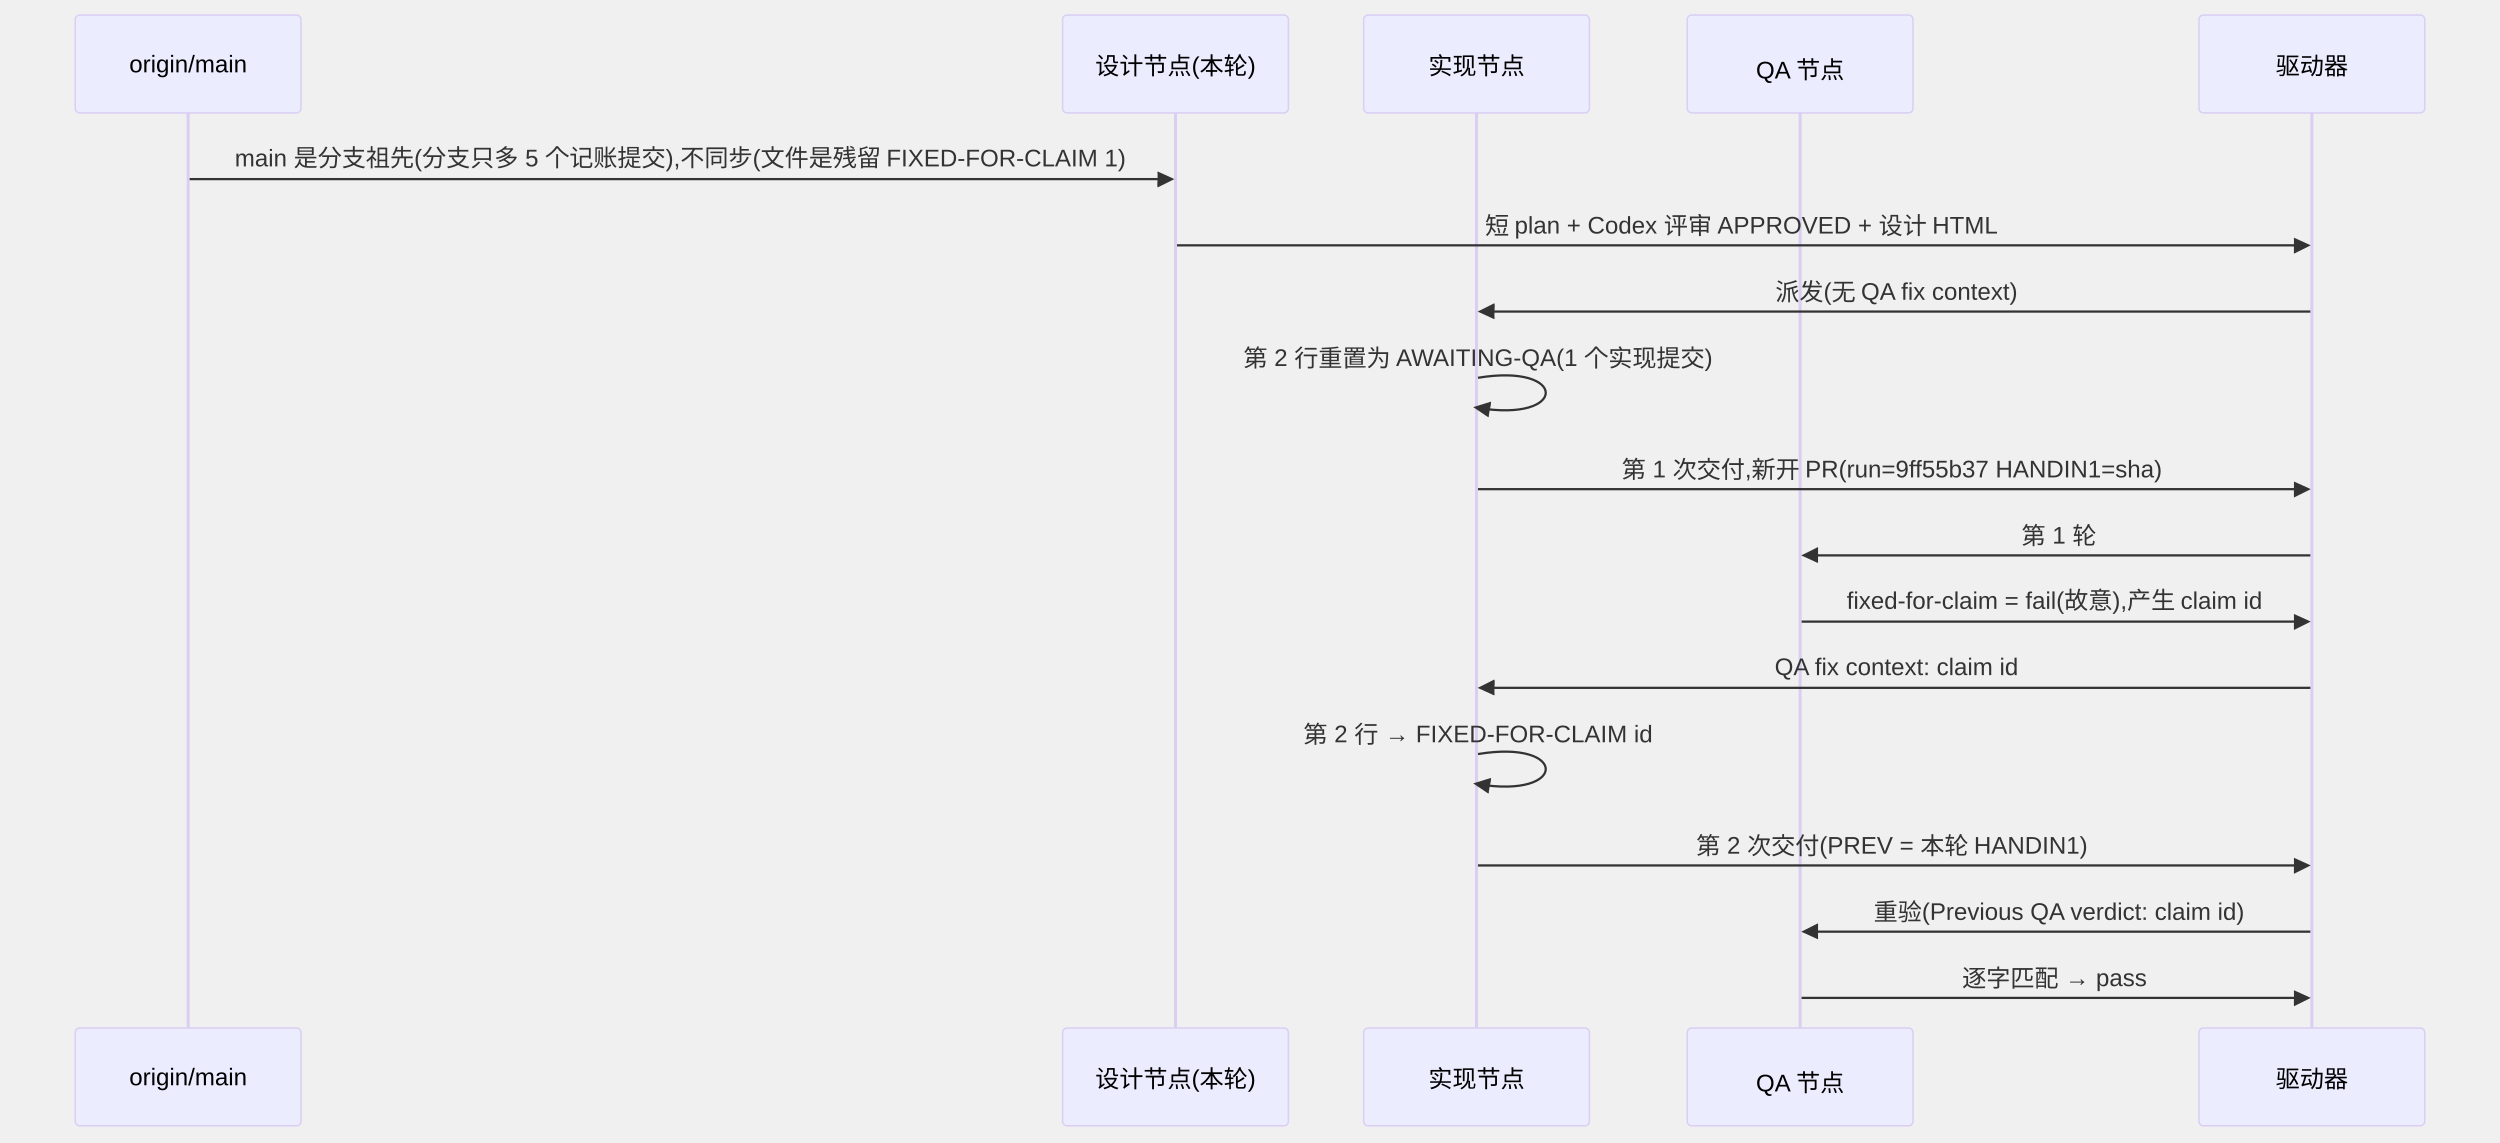
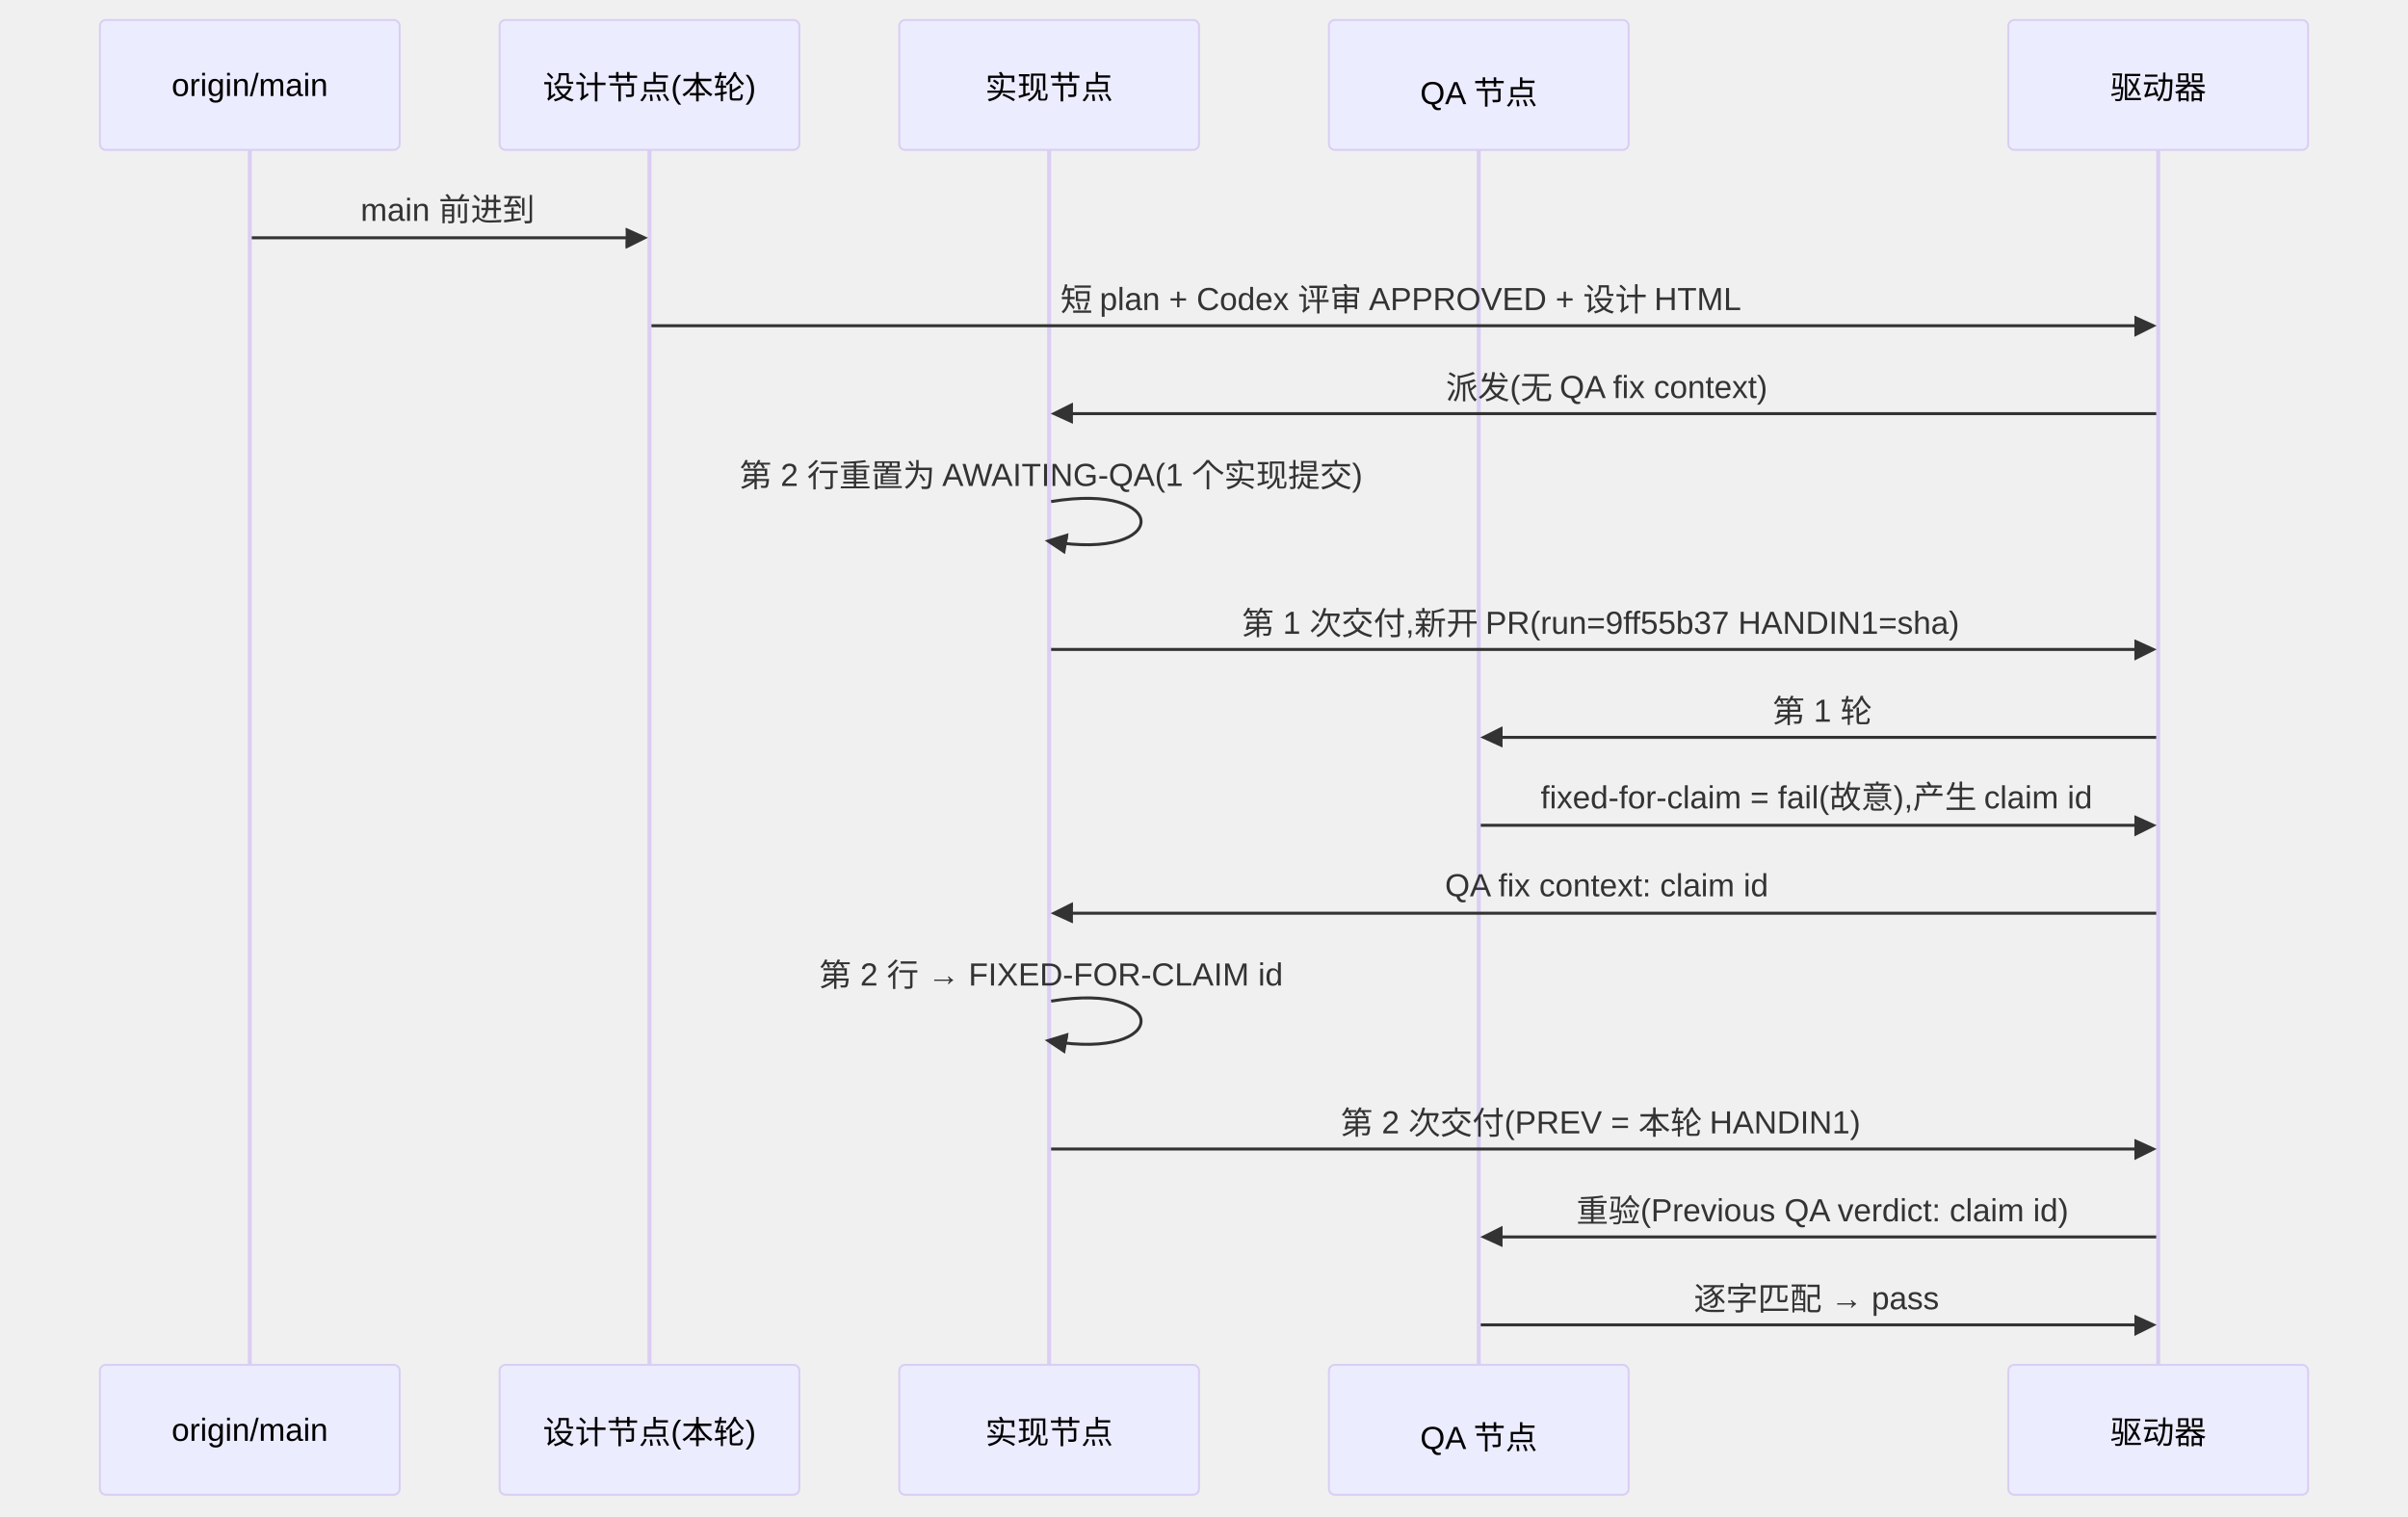
- <svg xmlns="http://www.w3.org/2000/svg" id="FLY-3150-d1" width="100%" style="max-width: 1661px; background-color: white;" viewBox="-50 -10 1661 759" role="graphics-document document" aria-roledescription="sequence">
+ <svg xmlns="http://www.w3.org/2000/svg" id="FLY-3150-d1" width="100%" style="max-width: 1205px; background-color: white;" viewBox="-50 -10 1205 759" role="graphics-document document" aria-roledescription="sequence">
  <g>
-     <rect x="1411" y="673" fill="#eaeaea" stroke="#666" width="150" height="65" name="D" rx="3" ry="3" class="actor actor-bottom" />
-     <text x="1486" y="705.5" dominant-baseline="central" alignment-baseline="central" class="actor actor-box" style="text-anchor: middle; font-size: 16px; font-weight: 400;">
-       <tspan x="1486" dy="0">驱动器</tspan>
+     <rect x="955" y="673" fill="#eaeaea" stroke="#666" width="150" height="65" name="D" rx="3" ry="3" class="actor actor-bottom" />
+     <text x="1030" y="705.5" dominant-baseline="central" alignment-baseline="central" class="actor actor-box" style="text-anchor: middle; font-size: 16px; font-weight: 400;">
+       <tspan x="1030" dy="0">驱动器</tspan>
    </text>
  </g>
  <g>
-     <rect x="1071" y="673" fill="#eaeaea" stroke="#666" width="150" height="65" name="Q" rx="3" ry="3" class="actor actor-bottom" />
-     <text x="1146" y="705.5" dominant-baseline="central" alignment-baseline="central" class="actor actor-box" style="text-anchor: middle; font-size: 16px; font-weight: 400;">
-       <tspan x="1146" dy="0">QA 节点</tspan>
+     <rect x="615" y="673" fill="#eaeaea" stroke="#666" width="150" height="65" name="Q" rx="3" ry="3" class="actor actor-bottom" />
+     <text x="690" y="705.5" dominant-baseline="central" alignment-baseline="central" class="actor actor-box" style="text-anchor: middle; font-size: 16px; font-weight: 400;">
+       <tspan x="690" dy="0">QA 节点</tspan>
    </text>
  </g>
  <g>
-     <rect x="856" y="673" fill="#eaeaea" stroke="#666" width="150" height="65" name="I" rx="3" ry="3" class="actor actor-bottom" />
-     <text x="931" y="705.5" dominant-baseline="central" alignment-baseline="central" class="actor actor-box" style="text-anchor: middle; font-size: 16px; font-weight: 400;">
-       <tspan x="931" dy="0">实现节点</tspan>
+     <rect x="400" y="673" fill="#eaeaea" stroke="#666" width="150" height="65" name="I" rx="3" ry="3" class="actor actor-bottom" />
+     <text x="475" y="705.5" dominant-baseline="central" alignment-baseline="central" class="actor actor-box" style="text-anchor: middle; font-size: 16px; font-weight: 400;">
+       <tspan x="475" dy="0">实现节点</tspan>
    </text>
  </g>
  <g>
-     <rect x="656" y="673" fill="#eaeaea" stroke="#666" width="150" height="65" name="S" rx="3" ry="3" class="actor actor-bottom" />
-     <text x="731" y="705.5" dominant-baseline="central" alignment-baseline="central" class="actor actor-box" style="text-anchor: middle; font-size: 16px; font-weight: 400;">
-       <tspan x="731" dy="0">设计节点(本轮)</tspan>
+     <rect x="200" y="673" fill="#eaeaea" stroke="#666" width="150" height="65" name="S" rx="3" ry="3" class="actor actor-bottom" />
+     <text x="275" y="705.5" dominant-baseline="central" alignment-baseline="central" class="actor actor-box" style="text-anchor: middle; font-size: 16px; font-weight: 400;">
+       <tspan x="275" dy="0">设计节点(本轮)</tspan>
    </text>
  </g>
  <g>
    <rect x="0" y="673" fill="#eaeaea" stroke="#666" width="150" height="65" name="M" rx="3" ry="3" class="actor actor-bottom" />
    <text x="75" y="705.5" dominant-baseline="central" alignment-baseline="central" class="actor actor-box" style="text-anchor: middle; font-size: 16px; font-weight: 400;">
      <tspan x="75" dy="0">origin/main</tspan>
    </text>
  </g>
  <g>
-     <line id="actor4" x1="1486" y1="65" x2="1486" y2="673" class="actor-line 200" stroke-width="0.5px" stroke="#999" name="D" />
+     <line id="actor4" x1="1030" y1="65" x2="1030" y2="673" class="actor-line 200" stroke-width="0.5px" stroke="#999" name="D" />
    <g id="root-4">
-       <rect x="1411" y="0" fill="#eaeaea" stroke="#666" width="150" height="65" name="D" rx="3" ry="3" class="actor actor-top" />
-       <text x="1486" y="32.5" dominant-baseline="central" alignment-baseline="central" class="actor actor-box" style="text-anchor: middle; font-size: 16px; font-weight: 400;">
-         <tspan x="1486" dy="0">驱动器</tspan>
+       <rect x="955" y="0" fill="#eaeaea" stroke="#666" width="150" height="65" name="D" rx="3" ry="3" class="actor actor-top" />
+       <text x="1030" y="32.5" dominant-baseline="central" alignment-baseline="central" class="actor actor-box" style="text-anchor: middle; font-size: 16px; font-weight: 400;">
+         <tspan x="1030" dy="0">驱动器</tspan>
      </text>
    </g>
  </g>
  <g>
-     <line id="actor3" x1="1146" y1="65" x2="1146" y2="673" class="actor-line 200" stroke-width="0.5px" stroke="#999" name="Q" />
+     <line id="actor3" x1="690" y1="65" x2="690" y2="673" class="actor-line 200" stroke-width="0.5px" stroke="#999" name="Q" />
    <g id="root-3">
-       <rect x="1071" y="0" fill="#eaeaea" stroke="#666" width="150" height="65" name="Q" rx="3" ry="3" class="actor actor-top" />
-       <text x="1146" y="32.5" dominant-baseline="central" alignment-baseline="central" class="actor actor-box" style="text-anchor: middle; font-size: 16px; font-weight: 400;">
-         <tspan x="1146" dy="0">QA 节点</tspan>
+       <rect x="615" y="0" fill="#eaeaea" stroke="#666" width="150" height="65" name="Q" rx="3" ry="3" class="actor actor-top" />
+       <text x="690" y="32.5" dominant-baseline="central" alignment-baseline="central" class="actor actor-box" style="text-anchor: middle; font-size: 16px; font-weight: 400;">
+         <tspan x="690" dy="0">QA 节点</tspan>
      </text>
    </g>
  </g>
  <g>
-     <line id="actor2" x1="931" y1="65" x2="931" y2="673" class="actor-line 200" stroke-width="0.5px" stroke="#999" name="I" />
+     <line id="actor2" x1="475" y1="65" x2="475" y2="673" class="actor-line 200" stroke-width="0.5px" stroke="#999" name="I" />
    <g id="root-2">
-       <rect x="856" y="0" fill="#eaeaea" stroke="#666" width="150" height="65" name="I" rx="3" ry="3" class="actor actor-top" />
-       <text x="931" y="32.5" dominant-baseline="central" alignment-baseline="central" class="actor actor-box" style="text-anchor: middle; font-size: 16px; font-weight: 400;">
-         <tspan x="931" dy="0">实现节点</tspan>
+       <rect x="400" y="0" fill="#eaeaea" stroke="#666" width="150" height="65" name="I" rx="3" ry="3" class="actor actor-top" />
+       <text x="475" y="32.5" dominant-baseline="central" alignment-baseline="central" class="actor actor-box" style="text-anchor: middle; font-size: 16px; font-weight: 400;">
+         <tspan x="475" dy="0">实现节点</tspan>
      </text>
    </g>
  </g>
  <g>
-     <line id="actor1" x1="731" y1="65" x2="731" y2="673" class="actor-line 200" stroke-width="0.5px" stroke="#999" name="S" />
+     <line id="actor1" x1="275" y1="65" x2="275" y2="673" class="actor-line 200" stroke-width="0.5px" stroke="#999" name="S" />
    <g id="root-1">
-       <rect x="656" y="0" fill="#eaeaea" stroke="#666" width="150" height="65" name="S" rx="3" ry="3" class="actor actor-top" />
-       <text x="731" y="32.5" dominant-baseline="central" alignment-baseline="central" class="actor actor-box" style="text-anchor: middle; font-size: 16px; font-weight: 400;">
-         <tspan x="731" dy="0">设计节点(本轮)</tspan>
+       <rect x="200" y="0" fill="#eaeaea" stroke="#666" width="150" height="65" name="S" rx="3" ry="3" class="actor actor-top" />
+       <text x="275" y="32.5" dominant-baseline="central" alignment-baseline="central" class="actor actor-box" style="text-anchor: middle; font-size: 16px; font-weight: 400;">
+         <tspan x="275" dy="0">设计节点(本轮)</tspan>
      </text>
    </g>
  </g>
  <g>
    <line id="actor0" x1="75" y1="65" x2="75" y2="673" class="actor-line 200" stroke-width="0.5px" stroke="#999" name="M" />
    <g id="root-0">
      <rect x="0" y="0" fill="#eaeaea" stroke="#666" width="150" height="65" name="M" rx="3" ry="3" class="actor actor-top" />
      <text x="75" y="32.5" dominant-baseline="central" alignment-baseline="central" class="actor actor-box" style="text-anchor: middle; font-size: 16px; font-weight: 400;">
        <tspan x="75" dy="0">origin/main</tspan>
      </text>
    </g>
  </g>
  <style>#FLY-3150-d1{font-family:"trebuchet ms",verdana,arial,sans-serif;font-size:16px;fill:#333;}@keyframes edge-animation-frame{from{stroke-dashoffset:0;}}@keyframes dash{to{stroke-dashoffset:0;}}#FLY-3150-d1 .edge-animation-slow{stroke-dasharray:9,5!important;stroke-dashoffset:900;animation:dash 50s linear infinite;stroke-linecap:round;}#FLY-3150-d1 .edge-animation-fast{stroke-dasharray:9,5!important;stroke-dashoffset:900;animation:dash 20s linear infinite;stroke-linecap:round;}#FLY-3150-d1 .error-icon{fill:#552222;}#FLY-3150-d1 .error-text{fill:#552222;stroke:#552222;}#FLY-3150-d1 .edge-thickness-normal{stroke-width:1px;}#FLY-3150-d1 .edge-thickness-thick{stroke-width:3.5px;}#FLY-3150-d1 .edge-pattern-solid{stroke-dasharray:0;}#FLY-3150-d1 .edge-thickness-invisible{stroke-width:0;fill:none;}#FLY-3150-d1 .edge-pattern-dashed{stroke-dasharray:3;}#FLY-3150-d1 .edge-pattern-dotted{stroke-dasharray:2;}#FLY-3150-d1 .marker{fill:#333333;stroke:#333333;}#FLY-3150-d1 .marker.cross{stroke:#333333;}#FLY-3150-d1 svg{font-family:"trebuchet ms",verdana,arial,sans-serif;font-size:16px;}#FLY-3150-d1 p{margin:0;}#FLY-3150-d1 .actor{stroke:hsl(259.626, 59.777%, 87.902%);fill:#ECECFF;}#FLY-3150-d1 text.actor&gt;tspan{fill:black;stroke:none;}#FLY-3150-d1 .actor-line{stroke:hsl(259.626, 59.777%, 87.902%);}#FLY-3150-d1 .innerArc{stroke-width:1.5;stroke-dasharray:none;}#FLY-3150-d1 .messageLine0{stroke-width:1.5;stroke-dasharray:none;stroke:#333;}#FLY-3150-d1 .messageLine1{stroke-width:1.5;stroke-dasharray:2,2;stroke:#333;}#FLY-3150-d1 #arrowhead path{fill:#333;stroke:#333;}#FLY-3150-d1 .sequenceNumber{fill:white;}#FLY-3150-d1 #sequencenumber{fill:#333;}#FLY-3150-d1 #crosshead path{fill:#333;stroke:#333;}#FLY-3150-d1 .messageText{fill:#333;stroke:none;}#FLY-3150-d1 .labelBox{stroke:hsl(259.626, 59.777%, 87.902%);fill:#ECECFF;}#FLY-3150-d1 .labelText,#FLY-3150-d1 .labelText&gt;tspan{fill:black;stroke:none;}#FLY-3150-d1 .loopText,#FLY-3150-d1 .loopText&gt;tspan{fill:black;stroke:none;}#FLY-3150-d1 .loopLine{stroke-width:2px;stroke-dasharray:2,2;stroke:hsl(259.626, 59.777%, 87.902%);fill:hsl(259.626, 59.777%, 87.902%);}#FLY-3150-d1 .note{stroke:#aaaa33;fill:#fff5ad;}#FLY-3150-d1 .noteText,#FLY-3150-d1 .noteText&gt;tspan{fill:black;stroke:none;}#FLY-3150-d1 .activation0{fill:#f4f4f4;stroke:#666;}#FLY-3150-d1 .activation1{fill:#f4f4f4;stroke:#666;}#FLY-3150-d1 .activation2{fill:#f4f4f4;stroke:#666;}#FLY-3150-d1 .actorPopupMenu{position:absolute;}#FLY-3150-d1 .actorPopupMenuPanel{position:absolute;fill:#ECECFF;box-shadow:0px 8px 16px 0px rgba(0,0,0,0.2);filter:drop-shadow(3px 5px 2px rgb(0 0 0 / 0.4));}#FLY-3150-d1 .actor-man line{stroke:hsl(259.626, 59.777%, 87.902%);fill:#ECECFF;}#FLY-3150-d1 .actor-man circle,#FLY-3150-d1 line{stroke:hsl(259.626, 59.777%, 87.902%);fill:#ECECFF;stroke-width:2px;}#FLY-3150-d1 :root{--mermaid-font-family:"trebuchet ms",verdana,arial,sans-serif;}</style>
  <g />
  <defs>
    <symbol id="computer" width="24" height="24">
      <path transform="scale(.5)" d="M2 2v13h20v-13h-20zm18 11h-16v-9h16v9zm-10.228 6l.466-1h3.524l.467 1h-4.457zm14.228 3h-24l2-6h2.104l-1.33 4h18.45l-1.297-4h2.073l2 6zm-5-10h-14v-7h14v7z" />
    </symbol>
  </defs>
  <defs>
    <symbol id="database" fill-rule="evenodd" clip-rule="evenodd">
      <path transform="scale(.5)" d="M12.258.001l.256.004.255.005.253.008.251.01.249.012.247.015.246.016.242.019.241.02.239.023.236.024.233.027.231.028.229.031.225.032.223.034.22.036.217.038.214.04.211.041.208.043.205.045.201.046.198.048.194.05.191.051.187.053.183.054.18.056.175.057.172.059.168.06.163.061.16.063.155.064.15.066.074.033.073.033.071.034.07.034.069.035.068.035.067.035.066.035.064.036.064.036.062.036.06.036.06.037.058.037.058.037.055.038.055.038.053.038.052.038.051.039.05.039.048.039.047.039.045.04.044.04.043.04.041.04.04.041.039.041.037.041.036.041.034.041.033.042.032.042.03.042.029.042.027.042.026.043.024.043.023.043.021.043.02.043.018.044.017.043.015.044.013.044.012.044.011.045.009.044.007.045.006.045.004.045.002.045.001.045v17l-.001.045-.002.045-.004.045-.006.045-.007.045-.009.044-.011.045-.012.044-.013.044-.015.044-.017.043-.018.044-.02.043-.021.043-.023.043-.024.043-.026.043-.027.042-.029.042-.03.042-.032.042-.033.042-.034.041-.036.041-.037.041-.039.041-.04.041-.041.04-.043.04-.044.04-.045.04-.047.039-.048.039-.05.039-.051.039-.052.038-.053.038-.055.038-.055.038-.058.037-.058.037-.06.037-.06.036-.062.036-.064.036-.064.036-.066.035-.067.035-.068.035-.069.035-.07.034-.071.034-.073.033-.074.033-.15.066-.155.064-.16.063-.163.061-.168.06-.172.059-.175.057-.18.056-.183.054-.187.053-.191.051-.194.05-.198.048-.201.046-.205.045-.208.043-.211.041-.214.04-.217.038-.22.036-.223.034-.225.032-.229.031-.231.028-.233.027-.236.024-.239.023-.241.02-.242.019-.246.016-.247.015-.249.012-.251.01-.253.008-.255.005-.256.004-.258.001-.258-.001-.256-.004-.255-.005-.253-.008-.251-.01-.249-.012-.247-.015-.245-.016-.243-.019-.241-.02-.238-.023-.236-.024-.234-.027-.231-.028-.228-.031-.226-.032-.223-.034-.22-.036-.217-.038-.214-.04-.211-.041-.208-.043-.204-.045-.201-.046-.198-.048-.195-.05-.19-.051-.187-.053-.184-.054-.179-.056-.176-.057-.172-.059-.167-.06-.164-.061-.159-.063-.155-.064-.151-.066-.074-.033-.072-.033-.072-.034-.07-.034-.069-.035-.068-.035-.067-.035-.066-.035-.064-.036-.063-.036-.062-.036-.061-.036-.06-.037-.058-.037-.057-.037-.056-.038-.055-.038-.053-.038-.052-.038-.051-.039-.049-.039-.049-.039-.046-.039-.046-.04-.044-.04-.043-.04-.041-.04-.04-.041-.039-.041-.037-.041-.036-.041-.034-.041-.033-.042-.032-.042-.03-.042-.029-.042-.027-.042-.026-.043-.024-.043-.023-.043-.021-.043-.02-.043-.018-.044-.017-.043-.015-.044-.013-.044-.012-.044-.011-.045-.009-.044-.007-.045-.006-.045-.004-.045-.002-.045-.001-.045v-17l.001-.045.002-.045.004-.045.006-.045.007-.045.009-.044.011-.045.012-.044.013-.044.015-.044.017-.043.018-.044.02-.043.021-.043.023-.043.024-.043.026-.043.027-.042.029-.042.03-.042.032-.042.033-.042.034-.041.036-.041.037-.041.039-.041.04-.041.041-.04.043-.04.044-.04.046-.04.046-.039.049-.039.049-.039.051-.039.052-.038.053-.038.055-.038.056-.038.057-.037.058-.037.06-.037.061-.036.062-.036.063-.036.064-.036.066-.035.067-.035.068-.035.069-.035.07-.034.072-.034.072-.033.074-.033.151-.066.155-.064.159-.063.164-.061.167-.06.172-.059.176-.057.179-.056.184-.054.187-.053.19-.051.195-.05.198-.048.201-.046.204-.045.208-.043.211-.041.214-.04.217-.038.22-.036.223-.034.226-.032.228-.031.231-.028.234-.027.236-.024.238-.023.241-.02.243-.019.245-.016.247-.015.249-.012.251-.01.253-.008.255-.005.256-.004.258-.001.258.001zm-9.258 20.499v.01l.001.021.003.021.004.022.005.021.006.022.007.022.009.023.01.022.011.023.012.023.013.023.015.023.016.024.017.023.018.024.019.024.021.024.022.025.023.024.024.025.052.049.056.05.061.051.066.051.07.051.075.051.079.052.084.052.088.052.092.052.097.052.102.051.105.052.11.052.114.051.119.051.123.051.127.05.131.05.135.05.139.048.144.049.147.047.152.047.155.047.16.045.163.045.167.043.171.043.176.041.178.041.183.039.187.039.19.037.194.035.197.035.202.033.204.031.209.03.212.029.216.027.219.025.222.024.226.021.23.02.233.018.236.016.24.015.243.012.246.01.249.008.253.005.256.004.259.001.26-.001.257-.004.254-.005.25-.008.247-.011.244-.012.241-.014.237-.016.233-.018.231-.021.226-.021.224-.024.22-.026.216-.027.212-.028.21-.031.205-.031.202-.034.198-.034.194-.036.191-.037.187-.039.183-.04.179-.04.175-.042.172-.043.168-.044.163-.045.16-.046.155-.046.152-.047.148-.048.143-.049.139-.049.136-.05.131-.05.126-.05.123-.051.118-.052.114-.051.11-.052.106-.052.101-.052.096-.052.092-.052.088-.053.083-.051.079-.052.074-.052.07-.051.065-.051.06-.051.056-.05.051-.05.023-.024.023-.025.021-.024.02-.024.019-.024.018-.024.017-.024.015-.023.014-.024.013-.023.012-.023.01-.023.01-.022.008-.022.006-.022.006-.022.004-.022.004-.021.001-.021.001-.021v-4.127l-.077.055-.08.053-.083.054-.085.053-.087.052-.09.052-.093.051-.095.05-.097.05-.1.049-.102.049-.105.048-.106.047-.109.047-.111.046-.114.045-.115.045-.118.044-.12.043-.122.042-.124.042-.126.041-.128.04-.13.04-.132.038-.134.038-.135.037-.138.037-.139.035-.142.035-.143.034-.144.033-.147.032-.148.031-.15.03-.151.03-.153.029-.154.027-.156.027-.158.026-.159.025-.161.024-.162.023-.163.022-.165.021-.166.02-.167.019-.169.018-.169.017-.171.016-.173.015-.173.014-.175.013-.175.012-.177.011-.178.01-.179.008-.179.008-.181.006-.182.005-.182.004-.184.003-.184.002h-.37l-.184-.002-.184-.003-.182-.004-.182-.005-.181-.006-.179-.008-.179-.008-.178-.01-.176-.011-.176-.012-.175-.013-.173-.014-.172-.015-.171-.016-.17-.017-.169-.018-.167-.019-.166-.02-.165-.021-.163-.022-.162-.023-.161-.024-.159-.025-.157-.026-.156-.027-.155-.027-.153-.029-.151-.03-.15-.03-.148-.031-.146-.032-.145-.033-.143-.034-.141-.035-.14-.035-.137-.037-.136-.037-.134-.038-.132-.038-.13-.04-.128-.04-.126-.041-.124-.042-.122-.042-.12-.044-.117-.043-.116-.045-.113-.045-.112-.046-.109-.047-.106-.047-.105-.048-.102-.049-.1-.049-.097-.05-.095-.05-.093-.052-.09-.051-.087-.052-.085-.053-.083-.054-.08-.054-.077-.054v4.127zm0-5.654v.011l.001.021.003.021.004.021.005.022.006.022.007.022.009.022.01.022.011.023.012.023.013.023.015.024.016.023.017.024.018.024.019.024.021.024.022.024.023.025.024.024.052.05.056.05.061.05.066.051.07.051.075.052.079.051.084.052.088.052.092.052.097.052.102.052.105.052.11.051.114.051.119.052.123.05.127.051.131.05.135.049.139.049.144.048.147.048.152.047.155.046.16.045.163.045.167.044.171.042.176.042.178.04.183.04.187.038.19.037.194.036.197.034.202.033.204.032.209.03.212.028.216.027.219.025.222.024.226.022.23.02.233.018.236.016.24.014.243.012.246.01.249.008.253.006.256.003.259.001.26-.001.257-.003.254-.006.25-.008.247-.01.244-.012.241-.015.237-.016.233-.018.231-.02.226-.022.224-.024.22-.025.216-.027.212-.029.21-.03.205-.032.202-.033.198-.035.194-.036.191-.037.187-.039.183-.039.179-.041.175-.042.172-.043.168-.044.163-.045.16-.045.155-.047.152-.047.148-.048.143-.048.139-.05.136-.049.131-.05.126-.051.123-.051.118-.051.114-.052.11-.052.106-.052.101-.052.096-.052.092-.052.088-.052.083-.052.079-.052.074-.051.07-.052.065-.051.06-.05.056-.051.051-.049.023-.025.023-.024.021-.025.02-.024.019-.024.018-.024.017-.024.015-.023.014-.023.013-.024.012-.022.01-.023.01-.023.008-.022.006-.022.006-.022.004-.021.004-.022.001-.021.001-.021v-4.139l-.077.054-.08.054-.083.054-.085.052-.087.053-.09.051-.093.051-.095.051-.097.05-.1.049-.102.049-.105.048-.106.047-.109.047-.111.046-.114.045-.115.044-.118.044-.12.044-.122.042-.124.042-.126.041-.128.04-.13.039-.132.039-.134.038-.135.037-.138.036-.139.036-.142.035-.143.033-.144.033-.147.033-.148.031-.15.03-.151.03-.153.028-.154.028-.156.027-.158.026-.159.025-.161.024-.162.023-.163.022-.165.021-.166.02-.167.019-.169.018-.169.017-.171.016-.173.015-.173.014-.175.013-.175.012-.177.011-.178.009-.179.009-.179.007-.181.007-.182.005-.182.004-.184.003-.184.002h-.37l-.184-.002-.184-.003-.182-.004-.182-.005-.181-.007-.179-.007-.179-.009-.178-.009-.176-.011-.176-.012-.175-.013-.173-.014-.172-.015-.171-.016-.17-.017-.169-.018-.167-.019-.166-.02-.165-.021-.163-.022-.162-.023-.161-.024-.159-.025-.157-.026-.156-.027-.155-.028-.153-.028-.151-.03-.15-.03-.148-.031-.146-.033-.145-.033-.143-.033-.141-.035-.14-.036-.137-.036-.136-.037-.134-.038-.132-.039-.13-.039-.128-.04-.126-.041-.124-.042-.122-.043-.12-.043-.117-.044-.116-.044-.113-.046-.112-.046-.109-.046-.106-.047-.105-.048-.102-.049-.1-.049-.097-.05-.095-.051-.093-.051-.09-.051-.087-.053-.085-.052-.083-.054-.08-.054-.077-.054v4.139zm0-5.666v.011l.001.02.003.022.004.021.005.022.006.021.007.022.009.023.01.022.011.023.012.023.013.023.015.023.016.024.017.024.018.023.019.024.021.025.022.024.023.024.024.025.052.05.056.05.061.05.066.051.07.051.075.052.079.051.084.052.088.052.092.052.097.052.102.052.105.051.11.052.114.051.119.051.123.051.127.05.131.05.135.05.139.049.144.048.147.048.152.047.155.046.16.045.163.045.167.043.171.043.176.042.178.04.183.04.187.038.19.037.194.036.197.034.202.033.204.032.209.03.212.028.216.027.219.025.222.024.226.021.23.02.233.018.236.017.24.014.243.012.246.01.249.008.253.006.256.003.259.001.26-.001.257-.003.254-.006.25-.008.247-.01.244-.013.241-.014.237-.016.233-.018.231-.02.226-.022.224-.024.22-.025.216-.027.212-.029.21-.03.205-.032.202-.033.198-.035.194-.036.191-.037.187-.039.183-.039.179-.041.175-.042.172-.043.168-.044.163-.045.16-.045.155-.047.152-.047.148-.048.143-.049.139-.049.136-.049.131-.051.126-.05.123-.051.118-.052.114-.051.11-.052.106-.052.101-.052.096-.052.092-.052.088-.052.083-.052.079-.052.074-.052.07-.051.065-.051.06-.051.056-.05.051-.049.023-.025.023-.025.021-.024.02-.024.019-.024.018-.024.017-.024.015-.023.014-.024.013-.023.012-.023.01-.022.01-.023.008-.022.006-.022.006-.022.004-.022.004-.021.001-.021.001-.021v-4.153l-.077.054-.08.054-.083.053-.085.053-.087.053-.09.051-.093.051-.095.051-.097.05-.1.049-.102.048-.105.048-.106.048-.109.046-.111.046-.114.046-.115.044-.118.044-.12.043-.122.043-.124.042-.126.041-.128.04-.13.039-.132.039-.134.038-.135.037-.138.036-.139.036-.142.034-.143.034-.144.033-.147.032-.148.032-.15.03-.151.03-.153.028-.154.028-.156.027-.158.026-.159.024-.161.024-.162.023-.163.023-.165.021-.166.02-.167.019-.169.018-.169.017-.171.016-.173.015-.173.014-.175.013-.175.012-.177.01-.178.01-.179.009-.179.007-.181.006-.182.006-.182.004-.184.003-.184.001-.185.001-.185-.001-.184-.001-.184-.003-.182-.004-.182-.006-.181-.006-.179-.007-.179-.009-.178-.01-.176-.01-.176-.012-.175-.013-.173-.014-.172-.015-.171-.016-.17-.017-.169-.018-.167-.019-.166-.02-.165-.021-.163-.023-.162-.023-.161-.024-.159-.024-.157-.026-.156-.027-.155-.028-.153-.028-.151-.03-.15-.03-.148-.032-.146-.032-.145-.033-.143-.034-.141-.034-.14-.036-.137-.036-.136-.037-.134-.038-.132-.039-.13-.039-.128-.041-.126-.041-.124-.041-.122-.043-.12-.043-.117-.044-.116-.044-.113-.046-.112-.046-.109-.046-.106-.048-.105-.048-.102-.048-.1-.05-.097-.049-.095-.051-.093-.051-.09-.052-.087-.052-.085-.053-.083-.053-.08-.054-.077-.054v4.153zm8.74-8.179l-.257.004-.254.005-.25.008-.247.011-.244.012-.241.014-.237.016-.233.018-.231.021-.226.022-.224.023-.22.026-.216.027-.212.028-.21.031-.205.032-.202.033-.198.034-.194.036-.191.038-.187.038-.183.04-.179.041-.175.042-.172.043-.168.043-.163.045-.16.046-.155.046-.152.048-.148.048-.143.048-.139.049-.136.05-.131.05-.126.051-.123.051-.118.051-.114.052-.11.052-.106.052-.101.052-.096.052-.092.052-.088.052-.083.052-.079.052-.074.051-.07.052-.065.051-.06.05-.056.05-.051.05-.023.025-.023.024-.021.024-.02.025-.019.024-.018.024-.017.023-.015.024-.014.023-.013.023-.012.023-.01.023-.01.022-.008.022-.006.023-.006.021-.004.022-.004.021-.001.021-.001.021.001.021.001.021.004.021.004.022.006.021.006.023.008.022.01.022.01.023.012.023.013.023.014.023.015.024.017.023.018.024.019.024.02.025.021.024.023.024.023.025.051.05.056.05.06.05.065.051.07.052.074.051.079.052.083.052.088.052.092.052.096.052.101.052.106.052.11.052.114.052.118.051.123.051.126.051.131.05.136.05.139.049.143.048.148.048.152.048.155.046.16.046.163.045.168.043.172.043.175.042.179.041.183.04.187.038.191.038.194.036.198.034.202.033.205.032.21.031.212.028.216.027.22.026.224.023.226.022.231.021.233.018.237.016.241.014.244.012.247.011.25.008.254.005.257.004.26.001.26-.001.257-.004.254-.005.25-.008.247-.011.244-.012.241-.014.237-.016.233-.018.231-.021.226-.022.224-.023.22-.026.216-.027.212-.028.21-.031.205-.032.202-.033.198-.034.194-.036.191-.038.187-.038.183-.04.179-.041.175-.042.172-.043.168-.043.163-.045.16-.046.155-.046.152-.048.148-.048.143-.048.139-.049.136-.05.131-.05.126-.051.123-.051.118-.051.114-.052.11-.052.106-.052.101-.052.096-.052.092-.052.088-.052.083-.052.079-.052.074-.051.07-.052.065-.051.06-.05.056-.05.051-.05.023-.025.023-.024.021-.024.02-.025.019-.024.018-.024.017-.023.015-.024.014-.023.013-.023.012-.023.01-.023.01-.022.008-.022.006-.023.006-.021.004-.022.004-.021.001-.021.001-.021-.001-.021-.001-.021-.004-.021-.004-.022-.006-.021-.006-.023-.008-.022-.01-.022-.01-.023-.012-.023-.013-.023-.014-.023-.015-.024-.017-.023-.018-.024-.019-.024-.02-.025-.021-.024-.023-.024-.023-.025-.051-.05-.056-.05-.06-.05-.065-.051-.07-.052-.074-.051-.079-.052-.083-.052-.088-.052-.092-.052-.096-.052-.101-.052-.106-.052-.11-.052-.114-.052-.118-.051-.123-.051-.126-.051-.131-.05-.136-.05-.139-.049-.143-.048-.148-.048-.152-.048-.155-.046-.16-.046-.163-.045-.168-.043-.172-.043-.175-.042-.179-.041-.183-.04-.187-.038-.191-.038-.194-.036-.198-.034-.202-.033-.205-.032-.21-.031-.212-.028-.216-.027-.22-.026-.224-.023-.226-.022-.231-.021-.233-.018-.237-.016-.241-.014-.244-.012-.247-.011-.25-.008-.254-.005-.257-.004-.26-.001-.26.001z" />
    </symbol>
  </defs>
  <defs>
    <symbol id="clock" width="24" height="24">
      <path transform="scale(.5)" d="M12 2c5.514 0 10 4.486 10 10s-4.486 10-10 10-10-4.486-10-10 4.486-10 10-10zm0-2c-6.627 0-12 5.373-12 12s5.373 12 12 12 12-5.373 12-12-5.373-12-12-12zm5.848 12.459c.202.038.202.333.001.372-1.907.361-6.045 1.111-6.547 1.111-.719 0-1.301-.582-1.301-1.301 0-.512.77-5.447 1.125-7.445.034-.192.312-.181.343.014l.985 6.238 5.394 1.011z" />
    </symbol>
  </defs>
  <defs>
    <marker id="arrowhead" refX="7.9" refY="5" markerUnits="userSpaceOnUse" markerWidth="12" markerHeight="12" orient="auto-start-reverse">
      <path d="M -1 0 L 10 5 L 0 10 z" />
    </marker>
  </defs>
  <defs>
    <marker id="crosshead" markerWidth="15" markerHeight="8" orient="auto" refX="4" refY="4.5">
      <path fill="none" stroke="#000000" stroke-width="1pt" d="M 1,2 L 6,7 M 6,2 L 1,7" style="stroke-dasharray: 0, 0;" />
    </marker>
  </defs>
  <defs>
    <marker id="filled-head" refX="15.5" refY="7" markerWidth="20" markerHeight="28" orient="auto">
      <path d="M 18,7 L9,13 L14,7 L9,1 Z" />
    </marker>
  </defs>
  <defs>
    <marker id="sequencenumber" refX="15" refY="15" markerWidth="60" markerHeight="40" orient="auto">
      <circle cx="15" cy="15" r="6" />
    </marker>
  </defs>
-   <text x="402" y="80" text-anchor="middle" dominant-baseline="middle" alignment-baseline="middle" class="messageText" dy="1em" style="font-size: 16px; font-weight: 400;">main 是分支祖先(分支只多 5 个记账提交),不同步(文件是残留 FIXED-FOR-CLAIM 1)</text>
-   <line x1="76" y1="109" x2="727" y2="109" class="messageLine0" stroke-width="2" stroke="none" marker-end="url(#arrowhead)" style="fill: none;" />
-   <text x="1107" y="124" text-anchor="middle" dominant-baseline="middle" alignment-baseline="middle" class="messageText" dy="1em" style="font-size: 16px; font-weight: 400;">短 plan + Codex 评审 APPROVED + 设计 HTML</text>
-   <line x1="732" y1="153" x2="1482" y2="153" class="messageLine0" stroke-width="2" stroke="none" marker-end="url(#arrowhead)" style="fill: none;" />
-   <text x="1210" y="168" text-anchor="middle" dominant-baseline="middle" alignment-baseline="middle" class="messageText" dy="1em" style="font-size: 16px; font-weight: 400;">派发(无 QA fix context)</text>
-   <line x1="1485" y1="197" x2="935" y2="197" class="messageLine0" stroke-width="2" stroke="none" marker-end="url(#arrowhead)" style="fill: none;" />
-   <text x="932" y="212" text-anchor="middle" dominant-baseline="middle" alignment-baseline="middle" class="messageText" dy="1em" style="font-size: 16px; font-weight: 400;">第 2 行重置为 AWAITING-QA(1 个实现提交)</text>
-   <path d="M 932,241 C 992,231 992,271 932,261" class="messageLine0" stroke-width="2" stroke="none" marker-end="url(#arrowhead)" style="fill: none;" />
-   <text x="1207" y="286" text-anchor="middle" dominant-baseline="middle" alignment-baseline="middle" class="messageText" dy="1em" style="font-size: 16px; font-weight: 400;">第 1 次交付,新开 PR(run=9ff55b37 HANDIN1=sha)</text>
-   <line x1="932" y1="315" x2="1482" y2="315" class="messageLine0" stroke-width="2" stroke="none" marker-end="url(#arrowhead)" style="fill: none;" />
-   <text x="1318" y="330" text-anchor="middle" dominant-baseline="middle" alignment-baseline="middle" class="messageText" dy="1em" style="font-size: 16px; font-weight: 400;">第 1 轮</text>
-   <line x1="1485" y1="359" x2="1150" y2="359" class="messageLine0" stroke-width="2" stroke="none" marker-end="url(#arrowhead)" style="fill: none;" />
-   <text x="1315" y="374" text-anchor="middle" dominant-baseline="middle" alignment-baseline="middle" class="messageText" dy="1em" style="font-size: 16px; font-weight: 400;">fixed-for-claim = fail(故意),产生 claim id</text>
-   <line x1="1147" y1="403" x2="1482" y2="403" class="messageLine0" stroke-width="2" stroke="none" marker-end="url(#arrowhead)" style="fill: none;" />
-   <text x="1210" y="418" text-anchor="middle" dominant-baseline="middle" alignment-baseline="middle" class="messageText" dy="1em" style="font-size: 16px; font-weight: 400;">QA fix context: claim id</text>
-   <line x1="1485" y1="447" x2="935" y2="447" class="messageLine0" stroke-width="2" stroke="none" marker-end="url(#arrowhead)" style="fill: none;" />
-   <text x="932" y="462" text-anchor="middle" dominant-baseline="middle" alignment-baseline="middle" class="messageText" dy="1em" style="font-size: 16px; font-weight: 400;">第 2 行 → FIXED-FOR-CLAIM id</text>
-   <path d="M 932,491 C 992,481 992,521 932,511" class="messageLine0" stroke-width="2" stroke="none" marker-end="url(#arrowhead)" style="fill: none;" />
-   <text x="1207" y="536" text-anchor="middle" dominant-baseline="middle" alignment-baseline="middle" class="messageText" dy="1em" style="font-size: 16px; font-weight: 400;">第 2 次交付(PREV = 本轮 HANDIN1)</text>
-   <line x1="932" y1="565" x2="1482" y2="565" class="messageLine0" stroke-width="2" stroke="none" marker-end="url(#arrowhead)" style="fill: none;" />
-   <text x="1318" y="580" text-anchor="middle" dominant-baseline="middle" alignment-baseline="middle" class="messageText" dy="1em" style="font-size: 16px; font-weight: 400;">重验(Previous QA verdict: claim id)</text>
-   <line x1="1485" y1="609" x2="1150" y2="609" class="messageLine0" stroke-width="2" stroke="none" marker-end="url(#arrowhead)" style="fill: none;" />
-   <text x="1315" y="624" text-anchor="middle" dominant-baseline="middle" alignment-baseline="middle" class="messageText" dy="1em" style="font-size: 16px; font-weight: 400;">逐字匹配 → pass</text>
-   <line x1="1147" y1="653" x2="1482" y2="653" class="messageLine0" stroke-width="2" stroke="none" marker-end="url(#arrowhead)" style="fill: none;" />
+   <text x="174" y="80" text-anchor="middle" dominant-baseline="middle" alignment-baseline="middle" class="messageText" dy="1em" style="font-size: 16px; font-weight: 400;">main 前进到</text>
+   <line x1="76" y1="109" x2="271" y2="109" class="messageLine0" stroke-width="2" stroke="none" marker-end="url(#arrowhead)" style="fill: none;" />
+   <text x="651" y="124" text-anchor="middle" dominant-baseline="middle" alignment-baseline="middle" class="messageText" dy="1em" style="font-size: 16px; font-weight: 400;">短 plan + Codex 评审 APPROVED + 设计 HTML</text>
+   <line x1="276" y1="153" x2="1026" y2="153" class="messageLine0" stroke-width="2" stroke="none" marker-end="url(#arrowhead)" style="fill: none;" />
+   <text x="754" y="168" text-anchor="middle" dominant-baseline="middle" alignment-baseline="middle" class="messageText" dy="1em" style="font-size: 16px; font-weight: 400;">派发(无 QA fix context)</text>
+   <line x1="1029" y1="197" x2="479" y2="197" class="messageLine0" stroke-width="2" stroke="none" marker-end="url(#arrowhead)" style="fill: none;" />
+   <text x="476" y="212" text-anchor="middle" dominant-baseline="middle" alignment-baseline="middle" class="messageText" dy="1em" style="font-size: 16px; font-weight: 400;">第 2 行重置为 AWAITING-QA(1 个实现提交)</text>
+   <path d="M 476,241 C 536,231 536,271 476,261" class="messageLine0" stroke-width="2" stroke="none" marker-end="url(#arrowhead)" style="fill: none;" />
+   <text x="751" y="286" text-anchor="middle" dominant-baseline="middle" alignment-baseline="middle" class="messageText" dy="1em" style="font-size: 16px; font-weight: 400;">第 1 次交付,新开 PR(run=9ff55b37 HANDIN1=sha)</text>
+   <line x1="476" y1="315" x2="1026" y2="315" class="messageLine0" stroke-width="2" stroke="none" marker-end="url(#arrowhead)" style="fill: none;" />
+   <text x="862" y="330" text-anchor="middle" dominant-baseline="middle" alignment-baseline="middle" class="messageText" dy="1em" style="font-size: 16px; font-weight: 400;">第 1 轮</text>
+   <line x1="1029" y1="359" x2="694" y2="359" class="messageLine0" stroke-width="2" stroke="none" marker-end="url(#arrowhead)" style="fill: none;" />
+   <text x="859" y="374" text-anchor="middle" dominant-baseline="middle" alignment-baseline="middle" class="messageText" dy="1em" style="font-size: 16px; font-weight: 400;">fixed-for-claim = fail(故意),产生 claim id</text>
+   <line x1="691" y1="403" x2="1026" y2="403" class="messageLine0" stroke-width="2" stroke="none" marker-end="url(#arrowhead)" style="fill: none;" />
+   <text x="754" y="418" text-anchor="middle" dominant-baseline="middle" alignment-baseline="middle" class="messageText" dy="1em" style="font-size: 16px; font-weight: 400;">QA fix context: claim id</text>
+   <line x1="1029" y1="447" x2="479" y2="447" class="messageLine0" stroke-width="2" stroke="none" marker-end="url(#arrowhead)" style="fill: none;" />
+   <text x="476" y="462" text-anchor="middle" dominant-baseline="middle" alignment-baseline="middle" class="messageText" dy="1em" style="font-size: 16px; font-weight: 400;">第 2 行 → FIXED-FOR-CLAIM id</text>
+   <path d="M 476,491 C 536,481 536,521 476,511" class="messageLine0" stroke-width="2" stroke="none" marker-end="url(#arrowhead)" style="fill: none;" />
+   <text x="751" y="536" text-anchor="middle" dominant-baseline="middle" alignment-baseline="middle" class="messageText" dy="1em" style="font-size: 16px; font-weight: 400;">第 2 次交付(PREV = 本轮 HANDIN1)</text>
+   <line x1="476" y1="565" x2="1026" y2="565" class="messageLine0" stroke-width="2" stroke="none" marker-end="url(#arrowhead)" style="fill: none;" />
+   <text x="862" y="580" text-anchor="middle" dominant-baseline="middle" alignment-baseline="middle" class="messageText" dy="1em" style="font-size: 16px; font-weight: 400;">重验(Previous QA verdict: claim id)</text>
+   <line x1="1029" y1="609" x2="694" y2="609" class="messageLine0" stroke-width="2" stroke="none" marker-end="url(#arrowhead)" style="fill: none;" />
+   <text x="859" y="624" text-anchor="middle" dominant-baseline="middle" alignment-baseline="middle" class="messageText" dy="1em" style="font-size: 16px; font-weight: 400;">逐字匹配 → pass</text>
+   <line x1="691" y1="653" x2="1026" y2="653" class="messageLine0" stroke-width="2" stroke="none" marker-end="url(#arrowhead)" style="fill: none;" />
</svg>
